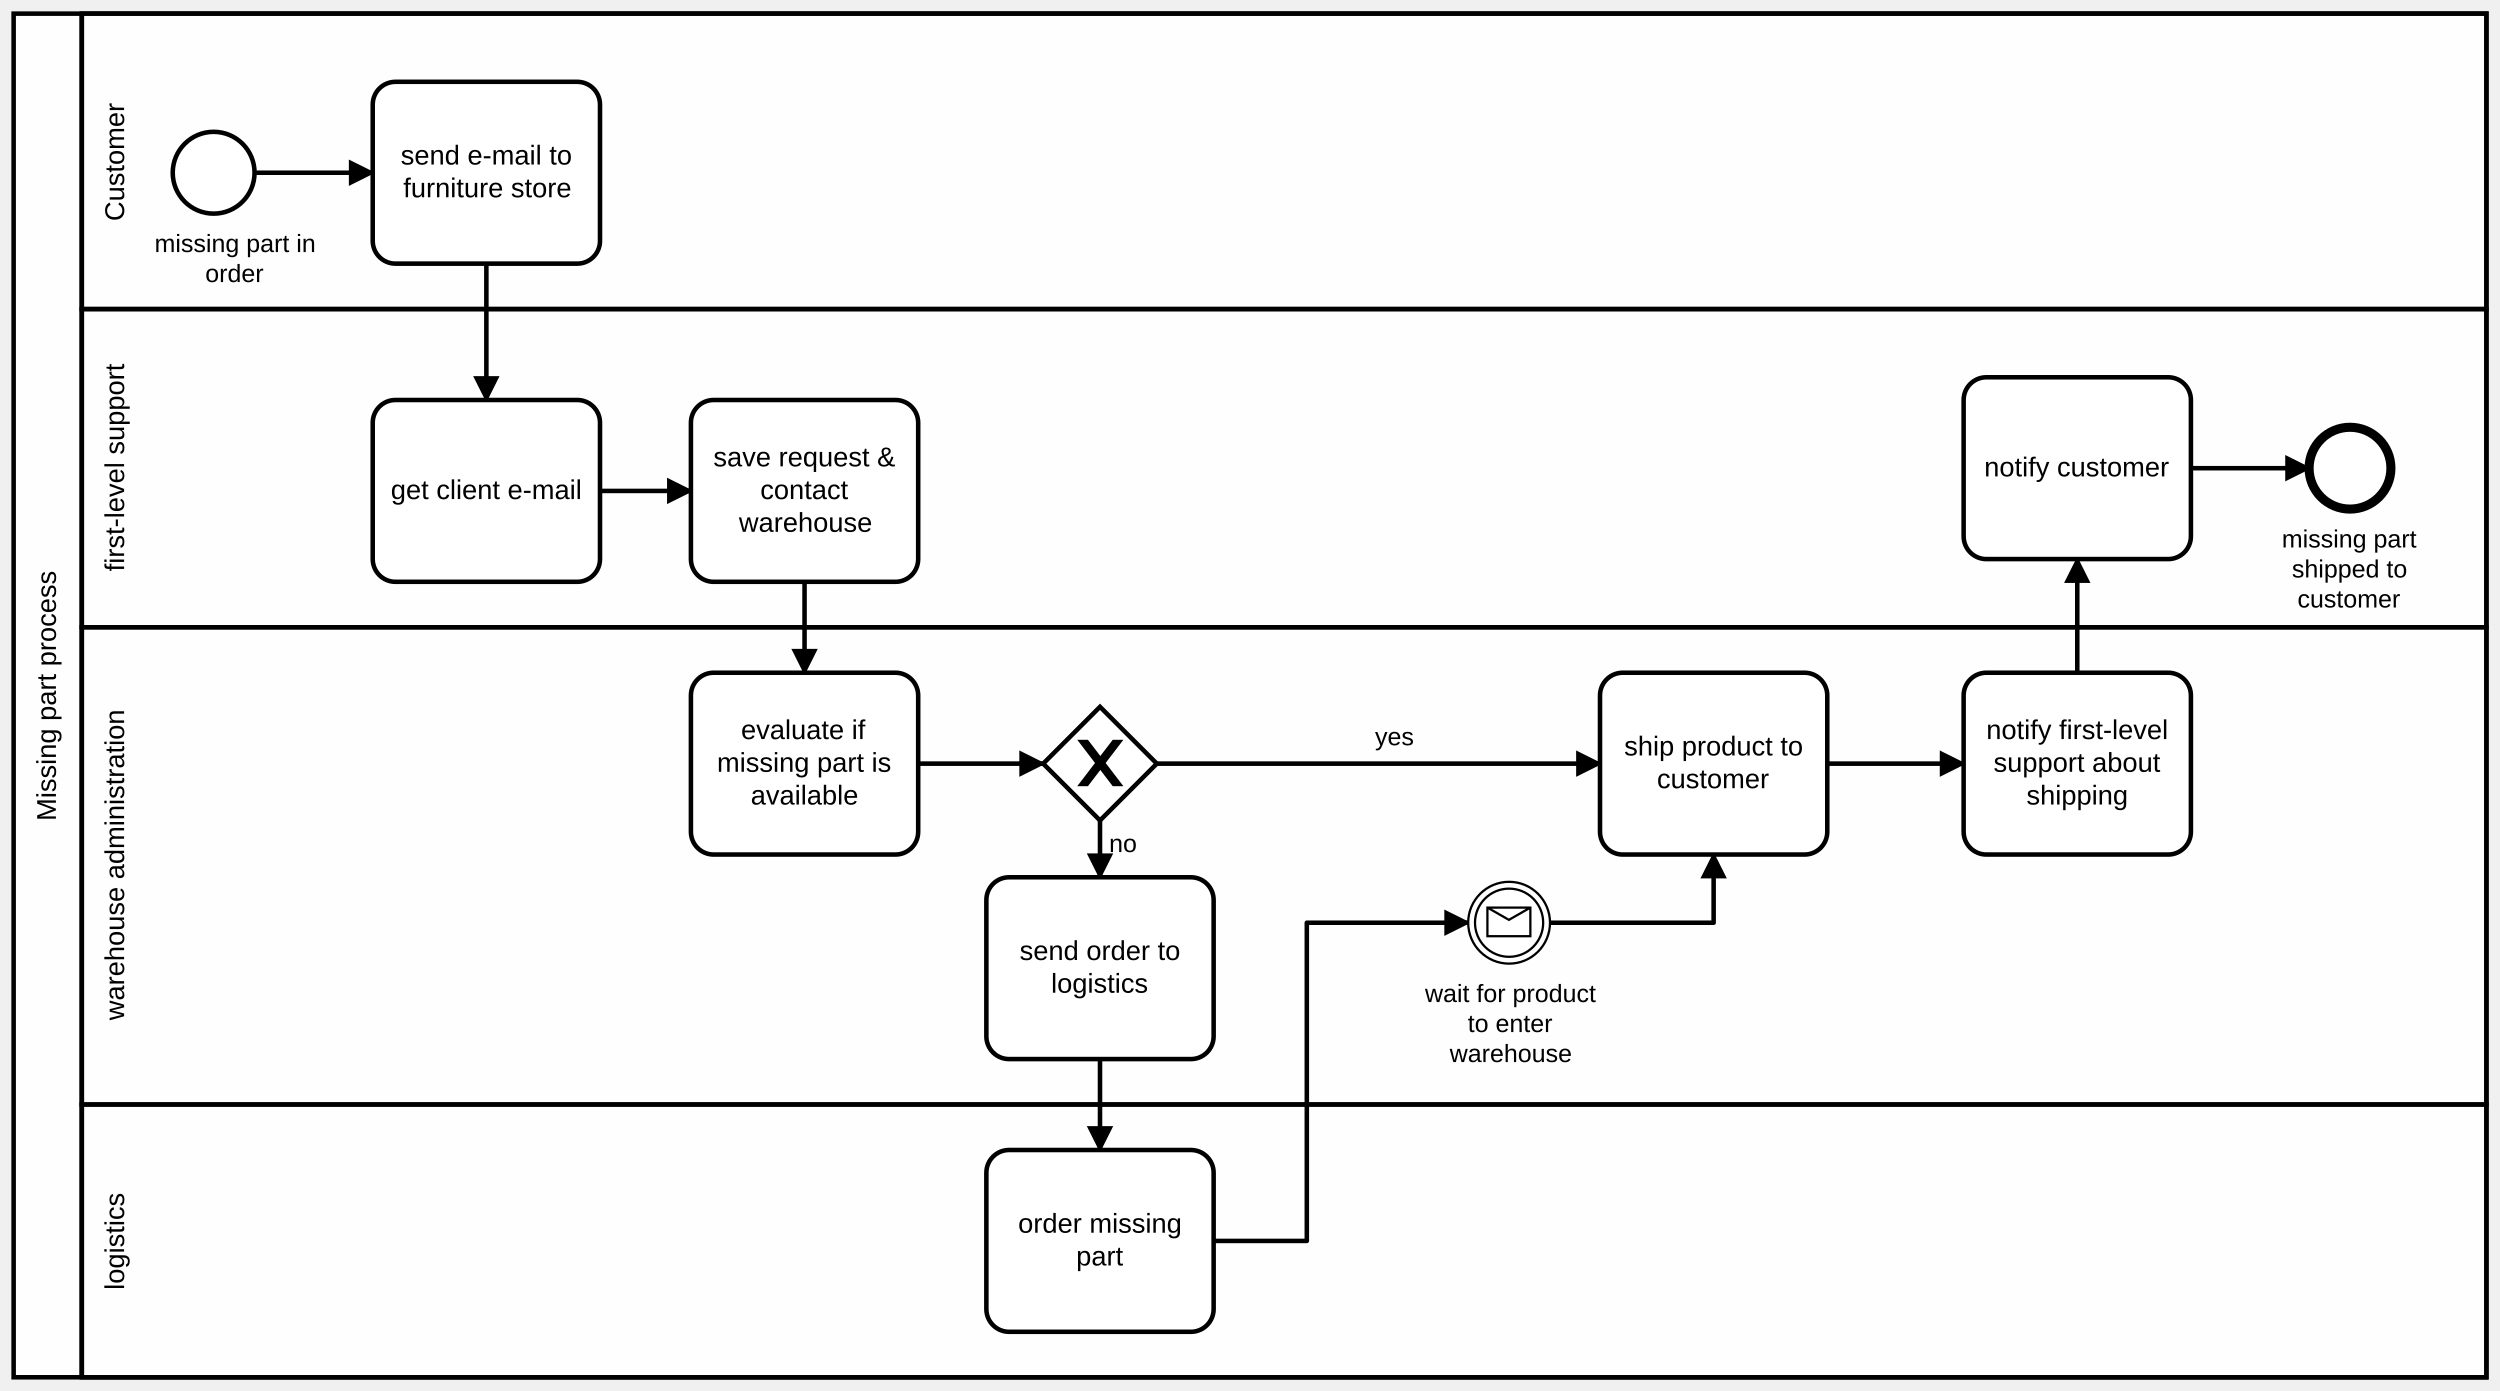
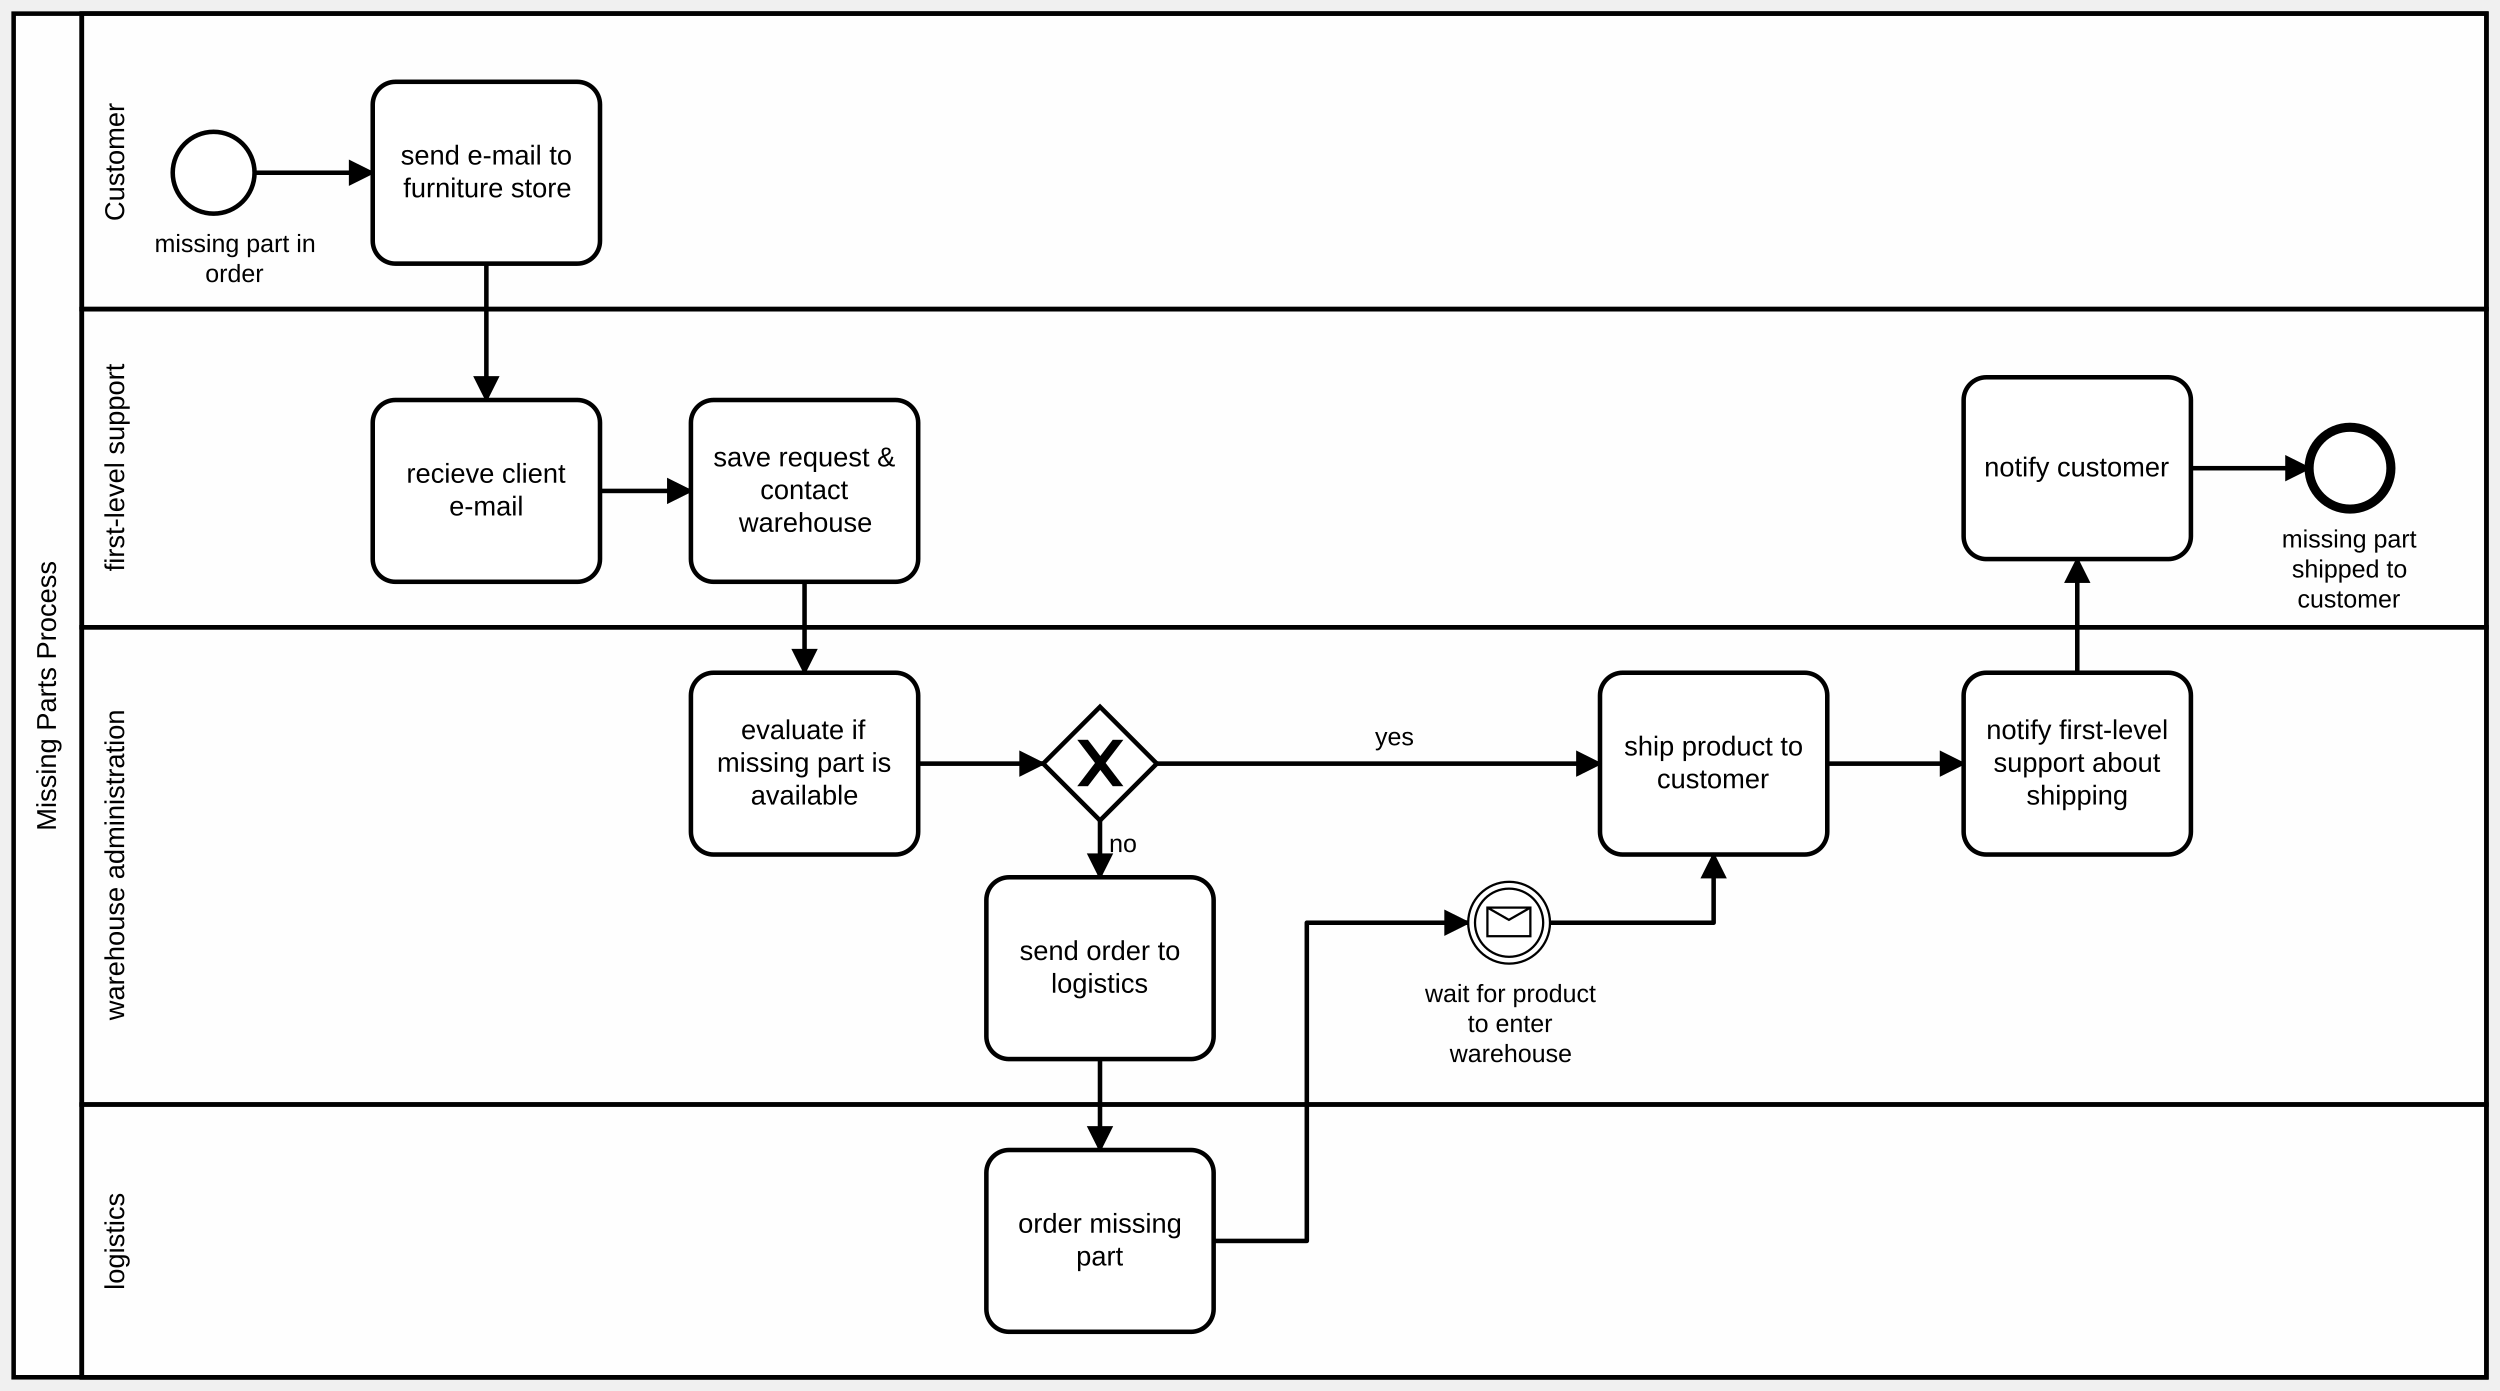
<svg xmlns="http://www.w3.org/2000/svg" width="1100" height="612" viewBox="126 94 1100 612" version="1.1">
  <defs>
    <marker id="sequenceflow-end-white-black-dkrzbepkg8gzcf3aaa7z3mn2d" viewBox="0 0 20 20" refX="11" refY="10" markerWidth="10" markerHeight="10" orient="auto">
      <path d="M 1 5 L 11 10 L 1 15 Z" style="fill: black; stroke-width: 1px; stroke-linecap: round; stroke-dasharray: 10000, 1; stroke: black;" />
    </marker>
  </defs>
  <g class="djs-group">
    <g class="djs-element djs-shape" data-element-id="Participant_0b573qb" style="display: block;" transform="matrix(1 0 0 1 132 100)">
      <g class="djs-visual">
        <rect x="0" y="0" width="1088" height="600" rx="0" ry="0" style="stroke: black; stroke-width: 2px; fill: white; fill-opacity: 0.95;" />
        <polyline points="30,0 30,600 " style="fill: none; stroke: black; stroke-width: 2px;" />
        <text lineHeight="1.2" class="djs-label" style="font-family: Arial, sans-serif; font-size: 12px; font-weight: normal; fill: black;" transform="matrix(-1.83697e-16 -1 1 -1.83697e-16 0 600)">
-           <tspan x="244.799" y="18.6">Missing part process</tspan>
+           <tspan x="240.469" y="18.6">Missing Parts Process</tspan>
        </text>
      </g>
      <rect x="-6" y="-6" width="1100" height="612" class="djs-outline" style="fill: none;" />
      <rect class="djs-hit djs-hit-click-stroke" x="0" y="0" width="1088" height="600" style="fill: none; stroke-opacity: 0; stroke: white; stroke-width: 15px;" />
      <rect class="djs-hit djs-hit-all" x="0" y="0" width="30" height="600" style="fill: none; stroke-opacity: 0; stroke: white; stroke-width: 15px;" />
    </g>
    <g class="djs-children">
      <g class="djs-group">
        <g class="djs-element djs-shape" data-element-id="Lane_0vbeqx7" style="display: block;" transform="matrix(1 0 0 1 162 100)">
          <g class="djs-visual">
            <rect x="0" y="0" width="1058" height="130" rx="0" ry="0" style="stroke: black; stroke-width: 2px; fill: white; fill-opacity: 0.35;" />
            <text lineHeight="1.2" class="djs-label" style="font-family: Arial, sans-serif; font-size: 12px; font-weight: normal; fill: black;" transform="matrix(-1.83697e-16 -1 1 -1.83697e-16 0 130)">
              <tspan x="38.719" y="18.6">Customer</tspan>
            </text>
          </g>
          <rect x="-6" y="-6" width="1070" height="142" class="djs-outline" style="fill: none;" />
          <rect class="djs-hit djs-hit-click-stroke" x="0" y="0" width="1058" height="130" style="fill: none; stroke-opacity: 0; stroke: white; stroke-width: 15px;" />
          <rect class="djs-hit djs-hit-all" x="0" y="0" width="30" height="130" style="fill: none; stroke-opacity: 0; stroke: white; stroke-width: 15px;" />
        </g>
      </g>
      <g class="djs-group">
        <g class="djs-element djs-shape" data-element-id="Lane_1mi0lvq" style="display: block;" transform="matrix(1 0 0 1 162 230)">
          <g class="djs-visual">
            <rect x="0" y="0" width="1058" height="140" rx="0" ry="0" style="stroke: black; stroke-width: 2px; fill: white; fill-opacity: 0.35;" />
            <text lineHeight="1.2" class="djs-label" style="font-family: Arial, sans-serif; font-size: 12px; font-weight: normal; fill: black;" transform="matrix(-1.83697e-16 -1 1 -1.83697e-16 0 140)">
              <tspan x="24.621" y="18.6">first-level support</tspan>
            </text>
          </g>
          <rect x="-6" y="-6" width="1070" height="152" class="djs-outline" style="fill: none;" />
          <rect class="djs-hit djs-hit-click-stroke" x="0" y="0" width="1058" height="140" style="fill: none; stroke-opacity: 0; stroke: white; stroke-width: 15px;" />
          <rect class="djs-hit djs-hit-all" x="0" y="0" width="30" height="140" style="fill: none; stroke-opacity: 0; stroke: white; stroke-width: 15px;" />
        </g>
      </g>
      <g class="djs-group">
        <g class="djs-element djs-shape" data-element-id="Lane_0jcaxi6" style="display: block;" transform="matrix(1 0 0 1 162 370)">
          <g class="djs-visual">
            <rect x="0" y="0" width="1058" height="210" rx="0" ry="0" style="stroke: black; stroke-width: 2px; fill: white; fill-opacity: 0.35;" />
            <text lineHeight="1.2" class="djs-label" style="font-family: Arial, sans-serif; font-size: 12px; font-weight: normal; fill: black;" transform="matrix(-1.83697e-16 -1 1 -1.83697e-16 0 210)">
              <tspan x="37.081" y="18.6">warehouse administration</tspan>
            </text>
          </g>
          <rect x="-6" y="-6" width="1070" height="222" class="djs-outline" style="fill: none;" />
          <rect class="djs-hit djs-hit-click-stroke" x="0" y="0" width="1058" height="210" style="fill: none; stroke-opacity: 0; stroke: white; stroke-width: 15px;" />
          <rect class="djs-hit djs-hit-all" x="0" y="0" width="30" height="210" style="fill: none; stroke-opacity: 0; stroke: white; stroke-width: 15px;" />
        </g>
        <g class="djs-children" />
      </g>
      <g class="djs-group">
        <g class="djs-element djs-shape" data-element-id="Lane_14nqfni" style="display: block;" transform="matrix(1 0 0 1 162 580)">
          <g class="djs-visual">
            <rect x="0" y="0" width="1058" height="120" rx="0" ry="0" style="stroke: black; stroke-width: 2px; fill: white; fill-opacity: 0.35;" />
            <text lineHeight="1.2" class="djs-label" style="font-family: Arial, sans-serif; font-size: 12px; font-weight: normal; fill: black;" transform="matrix(-1.83697e-16 -1 1 -1.83697e-16 0 120)">
              <tspan x="38.478" y="18.6">logistics</tspan>
            </text>
          </g>
          <rect x="-6" y="-6" width="1070" height="132" class="djs-outline" style="fill: none;" />
          <rect class="djs-hit djs-hit-click-stroke" x="0" y="0" width="1058" height="120" style="fill: none; stroke-opacity: 0; stroke: white; stroke-width: 15px;" />
          <rect class="djs-hit djs-hit-all" x="0" y="0" width="30" height="120" style="fill: none; stroke-opacity: 0; stroke: white; stroke-width: 15px;" />
        </g>
      </g>
      <g class="djs-group">
        <g class="djs-element djs-connection" data-element-id="Flow_0vqyznt" style="display: block;">
          <g class="djs-visual">
            <path d="m  238,170L290,170 " style="fill: none; stroke-width: 2px; stroke: black; stroke-linejoin: round; marker-end: url('#sequenceflow-end-white-black-dkrzbepkg8gzcf3aaa7z3mn2d');" />
          </g>
          <polyline points="238,170 290,170 " class="djs-hit djs-hit-stroke" style="fill: none; stroke-opacity: 0; stroke: white; stroke-width: 15px;" />
          <rect x="232" y="164" width="64" height="12" class="djs-outline" style="fill: none;" />
        </g>
      </g>
      <g class="djs-group">
        <g class="djs-element djs-connection" data-element-id="Flow_001webb" style="display: block;">
          <g class="djs-visual">
            <path d="m  340,210L340,270 " style="fill: none; stroke-width: 2px; stroke: black; stroke-linejoin: round; marker-end: url('#sequenceflow-end-white-black-dkrzbepkg8gzcf3aaa7z3mn2d');" />
          </g>
          <polyline points="340,210 340,270 " class="djs-hit djs-hit-stroke" style="fill: none; stroke-opacity: 0; stroke: white; stroke-width: 15px;" />
          <rect x="334" y="204" width="12" height="72" class="djs-outline" style="fill: none;" />
        </g>
      </g>
      <g class="djs-group">
        <g class="djs-element djs-connection" data-element-id="Flow_0elgeox" style="display: block;">
          <g class="djs-visual">
            <path d="m  390,310L430,310 " style="fill: none; stroke-width: 2px; stroke: black; stroke-linejoin: round; marker-end: url('#sequenceflow-end-white-black-dkrzbepkg8gzcf3aaa7z3mn2d');" />
          </g>
          <polyline points="390,310 430,310 " class="djs-hit djs-hit-stroke" style="fill: none; stroke-opacity: 0; stroke: white; stroke-width: 15px;" />
          <rect x="384" y="304" width="52" height="12" class="djs-outline" style="fill: none;" />
        </g>
      </g>
      <g class="djs-group">
        <g class="djs-element djs-connection" data-element-id="Flow_1f21drr" style="display: block;">
          <g class="djs-visual">
            <path d="m  480,350L480,390 " style="fill: none; stroke-width: 2px; stroke: black; stroke-linejoin: round; marker-end: url('#sequenceflow-end-white-black-dkrzbepkg8gzcf3aaa7z3mn2d');" />
          </g>
          <polyline points="480,350 480,390 " class="djs-hit djs-hit-stroke" style="fill: none; stroke-opacity: 0; stroke: white; stroke-width: 15px;" />
          <rect x="474" y="344" width="12" height="52" class="djs-outline" style="fill: none;" />
        </g>
      </g>
      <g class="djs-group">
        <g class="djs-element djs-connection" data-element-id="Flow_1qwg7z7" style="display: block;">
          <g class="djs-visual">
            <path d="m  530,430L585,430 " style="fill: none; stroke-width: 2px; stroke: black; stroke-linejoin: round; marker-end: url('#sequenceflow-end-white-black-dkrzbepkg8gzcf3aaa7z3mn2d');" />
          </g>
          <polyline points="530,430 585,430 " class="djs-hit djs-hit-stroke" style="fill: none; stroke-opacity: 0; stroke: white; stroke-width: 15px;" />
          <rect x="524" y="424" width="67" height="12" class="djs-outline" style="fill: none;" />
        </g>
      </g>
      <g class="djs-group">
        <g class="djs-element djs-connection" data-element-id="Flow_10izrbr" style="display: block;">
          <g class="djs-visual">
            <path d="m  635,430L830,430 " style="fill: none; stroke-width: 2px; stroke: black; stroke-linejoin: round; marker-end: url('#sequenceflow-end-white-black-dkrzbepkg8gzcf3aaa7z3mn2d');" />
          </g>
          <polyline points="635,430 830,430 " class="djs-hit djs-hit-stroke" style="fill: none; stroke-opacity: 0; stroke: white; stroke-width: 15px;" />
          <rect x="629" y="424" width="207" height="12" class="djs-outline" style="fill: none;" />
        </g>
      </g>
      <g class="djs-group">
        <g class="djs-element djs-connection" data-element-id="Flow_0sjkmo1" style="display: block;">
          <g class="djs-visual">
            <path d="m  610,455L610,480 " style="fill: none; stroke-width: 2px; stroke: black; stroke-linejoin: round; marker-end: url('#sequenceflow-end-white-black-dkrzbepkg8gzcf3aaa7z3mn2d');" />
          </g>
          <polyline points="610,455 610,480 " class="djs-hit djs-hit-stroke" style="fill: none; stroke-opacity: 0; stroke: white; stroke-width: 15px;" />
          <rect x="604" y="449" width="12" height="37" class="djs-outline" style="fill: none;" />
        </g>
      </g>
      <g class="djs-group">
        <g class="djs-element djs-connection" data-element-id="Flow_1jaenfh" style="display: block;">
          <g class="djs-visual">
            <path d="m  930,430L990,430 " style="fill: none; stroke-width: 2px; stroke: black; stroke-linejoin: round; marker-end: url('#sequenceflow-end-white-black-dkrzbepkg8gzcf3aaa7z3mn2d');" />
          </g>
          <polyline points="930,430 990,430 " class="djs-hit djs-hit-stroke" style="fill: none; stroke-opacity: 0; stroke: white; stroke-width: 15px;" />
          <rect x="924" y="424" width="72" height="12" class="djs-outline" style="fill: none;" />
        </g>
      </g>
      <g class="djs-group">
        <g class="djs-element djs-connection" data-element-id="Flow_0a62hon" style="display: block;">
          <g class="djs-visual">
            <path d="m  1040,390L1040,340 " style="fill: none; stroke-width: 2px; stroke: black; stroke-linejoin: round; marker-end: url('#sequenceflow-end-white-black-dkrzbepkg8gzcf3aaa7z3mn2d');" />
          </g>
          <polyline points="1040,390 1040,340 " class="djs-hit djs-hit-stroke" style="fill: none; stroke-opacity: 0; stroke: white; stroke-width: 15px;" />
          <rect x="1034" y="334" width="12" height="62" class="djs-outline" style="fill: none;" />
        </g>
      </g>
      <g class="djs-group">
        <g class="djs-element djs-connection" data-element-id="Flow_06ir7r7" style="display: block;">
          <g class="djs-visual">
            <path d="m  610,560L610,600 " style="fill: none; stroke-width: 2px; stroke: black; stroke-linejoin: round; marker-end: url('#sequenceflow-end-white-black-dkrzbepkg8gzcf3aaa7z3mn2d');" />
          </g>
          <polyline points="610,560 610,600 " class="djs-hit djs-hit-stroke" style="fill: none; stroke-opacity: 0; stroke: white; stroke-width: 15px;" />
          <rect x="604" y="554" width="12" height="52" class="djs-outline" style="fill: none;" />
        </g>
      </g>
      <g class="djs-group">
        <g class="djs-element djs-connection" data-element-id="Flow_05cz8rp" style="display: block;">
          <g class="djs-visual">
            <path d="m  660,640L701,640 L701,500 L772,500 " style="fill: none; stroke-width: 2px; stroke: black; stroke-linejoin: round; marker-end: url('#sequenceflow-end-white-black-dkrzbepkg8gzcf3aaa7z3mn2d');" />
          </g>
          <polyline points="660,640 701,640 701,500 772,500 " class="djs-hit djs-hit-stroke" style="fill: none; stroke-opacity: 0; stroke: white; stroke-width: 15px;" />
          <rect x="654" y="494" width="124" height="152" class="djs-outline" style="fill: none;" />
        </g>
      </g>
      <g class="djs-group">
        <g class="djs-element djs-connection" data-element-id="Flow_0cv46py" style="display: block;">
          <g class="djs-visual">
            <path d="m  808,500L880,500 L880,470 " style="fill: none; stroke-width: 2px; stroke: black; stroke-linejoin: round; marker-end: url('#sequenceflow-end-white-black-dkrzbepkg8gzcf3aaa7z3mn2d');" />
          </g>
          <polyline points="808,500 880,500 880,470 " class="djs-hit djs-hit-stroke" style="fill: none; stroke-opacity: 0; stroke: white; stroke-width: 15px;" />
          <rect x="802" y="464" width="84" height="42" class="djs-outline" style="fill: none;" />
        </g>
      </g>
      <g class="djs-group">
        <g class="djs-element djs-connection" data-element-id="Flow_1uefvkf" style="display: block;">
          <g class="djs-visual">
            <path d="m  1090,300L1142,300 " style="fill: none; stroke-width: 2px; stroke: black; stroke-linejoin: round; marker-end: url('#sequenceflow-end-white-black-dkrzbepkg8gzcf3aaa7z3mn2d');" />
          </g>
          <polyline points="1090,300 1142,300 " class="djs-hit djs-hit-stroke" style="fill: none; stroke-opacity: 0; stroke: white; stroke-width: 15px;" />
          <rect x="1084" y="294" width="64" height="12" class="djs-outline" style="fill: none;" />
        </g>
      </g>
      <g class="djs-group">
        <g class="djs-element djs-shape" data-element-id="StartEvent_1" style="display: block;" transform="matrix(1 0 0 1 202 152)">
          <g class="djs-visual">
            <circle cx="18" cy="18" r="18" style="stroke: black; stroke-width: 2px; fill: white; fill-opacity: 0.95;" />
          </g>
          <rect class="djs-hit djs-hit-all" x="0" y="0" width="36" height="36" style="fill: none; stroke-opacity: 0; stroke: white; stroke-width: 15px;" />
          <rect x="-6" y="-6" width="48" height="48" class="djs-outline" style="fill: none;" />
        </g>
      </g>
      <g class="djs-group">
        <g class="djs-element djs-shape" data-element-id="Activity_0y1zoh5" style="display: block;" transform="matrix(1 0 0 1 430 270)">
          <g class="djs-visual">
            <rect x="0" y="0" width="100" height="80" rx="10" ry="10" style="stroke: black; stroke-width: 2px; fill: white; fill-opacity: 0.95;" />
            <text lineHeight="1.2" class="djs-label" style="font-family: Arial, sans-serif; font-size: 12px; font-weight: normal; fill: black;">
              <tspan x="9.889" y="29.2">save request &amp; </tspan>
              <tspan x="30.504" y="43.6">contact </tspan>
              <tspan x="21.101" y="58">warehouse</tspan>
            </text>
          </g>
          <rect class="djs-hit djs-hit-all" x="0" y="0" width="100" height="80" style="fill: none; stroke-opacity: 0; stroke: white; stroke-width: 15px;" />
          <rect x="-6" y="-6" width="112" height="92" class="djs-outline" style="fill: none;" />
        </g>
      </g>
      <g class="djs-group">
        <g class="djs-element djs-shape" data-element-id="Activity_050wqsh" style="display: block;" transform="matrix(1 0 0 1 290 130)">
          <g class="djs-visual">
            <rect x="0" y="0" width="100" height="80" rx="10" ry="10" style="stroke: black; stroke-width: 2px; fill: white; fill-opacity: 0.95;" />
            <text lineHeight="1.2" class="djs-label" style="font-family: Arial, sans-serif; font-size: 12px; font-weight: normal; fill: black;">
              <tspan x="12.315" y="36.4">send e-mail to </tspan>
              <tspan x="13.438" y="50.8">furniture store</tspan>
            </text>
          </g>
          <rect class="djs-hit djs-hit-all" x="0" y="0" width="100" height="80" style="fill: none; stroke-opacity: 0; stroke: white; stroke-width: 15px;" />
          <rect x="-6" y="-6" width="112" height="92" class="djs-outline" style="fill: none;" />
        </g>
      </g>
      <g class="djs-group">
        <g class="djs-element djs-shape" data-element-id="Activity_0e36w6z" style="display: block;" transform="matrix(1 0 0 1 290 270)">
          <g class="djs-visual">
            <rect x="0" y="0" width="100" height="80" rx="10" ry="10" style="stroke: black; stroke-width: 2px; fill: white; fill-opacity: 0.95;" />
            <text lineHeight="1.2" class="djs-label" style="font-family: Arial, sans-serif; font-size: 12px; font-weight: normal; fill: black;">
-               <tspan x="7.952" y="43.6">get client e-mail</tspan>
+               <tspan x="14.833" y="36.4">recieve client</tspan>
+               <tspan x="33.633" y="50.8">e-mail</tspan>
            </text>
          </g>
          <rect class="djs-hit djs-hit-all" x="0" y="0" width="100" height="80" style="fill: none; stroke-opacity: 0; stroke: white; stroke-width: 15px;" />
          <rect x="-6" y="-6" width="112" height="92" class="djs-outline" style="fill: none;" />
        </g>
      </g>
      <g class="djs-group">
        <g class="djs-element djs-shape" data-element-id="Gateway_1k7s2c0" style="display: block;" transform="matrix(1 0 0 1 585 405)">
          <g class="djs-visual">
            <polygon points="25,0 50,25 25,50 0,25" style="stroke: black; stroke-width: 2px; fill: white; fill-opacity: 0.95;" />
            <path d="m 16,15 7.429,9.714 -7.429,9.714 3.429,0 5.714,-7.464 5.714,7.464 3.429,0 -7.429,-9.714 7.429,-9.714 -3.429,0 -5.714,7.464 -5.714,-7.464 -3.429,0 z" style="fill: black; stroke-width: 1px; stroke: black;" />
          </g>
          <rect class="djs-hit djs-hit-all" x="0" y="0" width="50" height="50" style="fill: none; stroke-opacity: 0; stroke: white; stroke-width: 15px;" />
          <rect x="-6" y="-6" width="62" height="62" class="djs-outline" style="fill: none;" />
        </g>
      </g>
      <g class="djs-group">
        <g class="djs-element djs-shape" data-element-id="Activity_0mnla8i" style="display: block;" transform="matrix(1 0 0 1 430 390)">
          <g class="djs-visual">
            <rect x="0" y="0" width="100" height="80" rx="10" ry="10" style="stroke: black; stroke-width: 2px; fill: white; fill-opacity: 0.95;" />
            <text lineHeight="1.2" class="djs-label" style="font-family: Arial, sans-serif; font-size: 12px; font-weight: normal; fill: black;">
              <tspan x="22.043" y="29.2">evaluate if </tspan>
              <tspan x="11.474" y="43.6">missing part is </tspan>
              <tspan x="26.314" y="58">available</tspan>
            </text>
          </g>
          <rect class="djs-hit djs-hit-all" x="0" y="0" width="100" height="80" style="fill: none; stroke-opacity: 0; stroke: white; stroke-width: 15px;" />
          <rect x="-6" y="-6" width="112" height="92" class="djs-outline" style="fill: none;" />
        </g>
      </g>
      <g class="djs-group">
        <g class="djs-element djs-shape" data-element-id="Activity_074kier" style="display: block;" transform="matrix(1 0 0 1 560 480)">
          <g class="djs-visual">
            <rect x="0" y="0" width="100" height="80" rx="10" ry="10" style="stroke: black; stroke-width: 2px; fill: white; fill-opacity: 0.95;" />
            <text lineHeight="1.2" class="djs-label" style="font-family: Arial, sans-serif; font-size: 12px; font-weight: normal; fill: black;">
              <tspan x="14.638" y="36.4">send order to </tspan>
              <tspan x="28.478" y="50.8">logistics</tspan>
            </text>
          </g>
          <rect class="djs-hit djs-hit-all" x="0" y="0" width="100" height="80" style="fill: none; stroke-opacity: 0; stroke: white; stroke-width: 15px;" />
          <rect x="-6" y="-6" width="112" height="92" class="djs-outline" style="fill: none;" />
        </g>
      </g>
      <g class="djs-group">
        <g class="djs-element djs-shape" data-element-id="Activity_0h8sjfa" style="display: block;" transform="matrix(1 0 0 1 830 390)">
          <g class="djs-visual">
            <rect x="0" y="0" width="100" height="80" rx="10" ry="10" style="stroke: black; stroke-width: 2px; fill: white; fill-opacity: 0.95;" />
            <text lineHeight="1.2" class="djs-label" style="font-family: Arial, sans-serif; font-size: 12px; font-weight: normal; fill: black;">
              <tspan x="10.639" y="36.4">ship product to </tspan>
              <tspan x="25.052" y="50.8">customer</tspan>
            </text>
          </g>
          <rect class="djs-hit djs-hit-all" x="0" y="0" width="100" height="80" style="fill: none; stroke-opacity: 0; stroke: white; stroke-width: 15px;" />
          <rect x="-6" y="-6" width="112" height="92" class="djs-outline" style="fill: none;" />
        </g>
      </g>
      <g class="djs-group">
        <g class="djs-element djs-shape" data-element-id="Activity_0j0vgqw" style="display: block;" transform="matrix(1 0 0 1 990 390)">
          <g class="djs-visual">
            <rect x="0" y="0" width="100" height="80" rx="10" ry="10" style="stroke: black; stroke-width: 2px; fill: white; fill-opacity: 0.95;" />
            <text lineHeight="1.2" class="djs-label" style="font-family: Arial, sans-serif; font-size: 12px; font-weight: normal; fill: black;">
              <tspan x="9.959" y="29.2">notify first-level</tspan>
              <tspan x="13.155" y="43.6">support about </tspan>
              <tspan x="27.649" y="58">shipping</tspan>
            </text>
          </g>
          <rect class="djs-hit djs-hit-all" x="0" y="0" width="100" height="80" style="fill: none; stroke-opacity: 0; stroke: white; stroke-width: 15px;" />
          <rect x="-6" y="-6" width="112" height="92" class="djs-outline" style="fill: none;" />
        </g>
      </g>
      <g class="djs-group">
        <g class="djs-element djs-shape" data-element-id="Activity_0ix2miv" style="display: block;" transform="matrix(1 0 0 1 990 260)">
          <g class="djs-visual">
            <rect x="0" y="0" width="100" height="80" rx="10" ry="10" style="stroke: black; stroke-width: 2px; fill: white; fill-opacity: 0.95;" />
            <text lineHeight="1.2" class="djs-label" style="font-family: Arial, sans-serif; font-size: 12px; font-weight: normal; fill: black;">
              <tspan x="9.044" y="43.6">notify customer</tspan>
            </text>
          </g>
          <rect class="djs-hit djs-hit-all" x="0" y="0" width="100" height="80" style="fill: none; stroke-opacity: 0; stroke: white; stroke-width: 15px;" />
          <rect x="-6" y="-6" width="112" height="92" class="djs-outline" style="fill: none;" />
        </g>
      </g>
      <g class="djs-group">
        <g class="djs-element djs-shape" data-element-id="Event_17sidu9" style="display: block;" transform="matrix(1 0 0 1 1142 282)">
          <g class="djs-visual">
            <circle cx="18" cy="18" r="18" style="stroke: black; stroke-width: 4px; fill: white; fill-opacity: 0.95;" />
          </g>
          <rect class="djs-hit djs-hit-all" x="0" y="0" width="36" height="36" style="fill: none; stroke-opacity: 0; stroke: white; stroke-width: 15px;" />
          <rect x="-6" y="-6" width="48" height="48" class="djs-outline" style="fill: none;" />
        </g>
      </g>
      <g class="djs-group">
        <g class="djs-element djs-shape" data-element-id="Event_17sidu9_label" style="display: block;" transform="matrix(1 0 0 1 1130 325)">
          <g class="djs-visual">
            <text lineHeight="1.2" class="djs-label" style="font-family: Arial, sans-serif; font-size: 11px; font-weight: normal; fill: black;">
              <tspan x="0" y="9.9">missing part </tspan>
              <tspan x="4.434" y="23.1">shipped to </tspan>
              <tspan x="6.88" y="36.3">customer</tspan>
            </text>
          </g>
          <rect class="djs-hit djs-hit-all" x="0" y="0" width="60" height="40" style="fill: none; stroke-opacity: 0; stroke: white; stroke-width: 15px;" />
          <rect x="-6" y="-6" width="72" height="52" class="djs-outline" style="fill: none;" />
        </g>
      </g>
      <g class="djs-group">
        <g class="djs-element djs-shape" data-element-id="Event_1lmsftr" style="display: block;" transform="matrix(1 0 0 1 772 482)">
          <g class="djs-visual">
            <circle cx="18" cy="18" r="18" style="stroke: black; stroke-width: 1px; fill: white; fill-opacity: 0.95;" />
            <circle cx="18" cy="18" r="15" style="stroke: black; stroke-width: 1px; fill: none;" />
            <path d="m 8.46,11.34 l 0,12.6 l 18.9,0 l 0,-12.6 z l 9.45,5.4 l 9.45,-5.4" style="fill: white; stroke-width: 1px; stroke: black;" />
          </g>
          <rect class="djs-hit djs-hit-all" x="0" y="0" width="36" height="36" style="fill: none; stroke-opacity: 0; stroke: white; stroke-width: 15px;" />
          <rect x="-6" y="-6" width="48" height="48" class="djs-outline" style="fill: none;" />
        </g>
      </g>
      <g class="djs-group">
        <g class="djs-element djs-shape" data-element-id="Activity_1hdyrd7" style="display: block;" transform="matrix(1 0 0 1 560 600)">
          <g class="djs-visual">
            <rect x="0" y="0" width="100" height="80" rx="10" ry="10" style="stroke: black; stroke-width: 2px; fill: white; fill-opacity: 0.95;" />
            <text lineHeight="1.2" class="djs-label" style="font-family: Arial, sans-serif; font-size: 12px; font-weight: normal; fill: black;">
              <tspan x="13.984" y="36.4">order missing </tspan>
              <tspan x="39.51" y="50.8">part</tspan>
            </text>
          </g>
          <rect class="djs-hit djs-hit-all" x="0" y="0" width="100" height="80" style="fill: none; stroke-opacity: 0; stroke: white; stroke-width: 15px;" />
          <rect x="-6" y="-6" width="112" height="92" class="djs-outline" style="fill: none;" />
        </g>
      </g>
    </g>
  </g>
  <g class="djs-group">
    <g class="djs-element djs-shape" data-element-id="StartEvent_1_label" style="display: block;" transform="matrix(1 0 0 1 194 195)">
      <g class="djs-visual">
        <text lineHeight="1.2" class="djs-label" style="font-family: Arial, sans-serif; font-size: 11px; font-weight: normal; fill: black;">
          <tspan x="0" y="9.9">missing part in </tspan>
          <tspan x="22.299" y="23.1">order</tspan>
        </text>
      </g>
      <rect class="djs-hit djs-hit-all" x="0" y="0" width="72" height="27" style="fill: none; stroke-opacity: 0; stroke: white; stroke-width: 15px;" />
      <rect x="-6" y="-6" width="84" height="39" class="djs-outline" style="fill: none;" />
    </g>
  </g>
  <g class="djs-group">
    <g class="djs-element djs-shape" data-element-id="Flow_10izrbr_label" style="display: block;" transform="matrix(1 0 0 1 731 412)">
      <g class="djs-visual">
        <text lineHeight="1.2" class="djs-label" style="font-family: Arial, sans-serif; font-size: 11px; font-weight: normal; fill: black;">
          <tspan x="0" y="9.9">yes</tspan>
        </text>
      </g>
      <rect class="djs-hit djs-hit-all" x="0" y="0" width="17" height="14" style="fill: none; stroke-opacity: 0; stroke: white; stroke-width: 15px;" />
      <rect x="-6" y="-6" width="29" height="26" class="djs-outline" style="fill: none;" />
    </g>
  </g>
  <g class="djs-group">
    <g class="djs-element djs-shape" data-element-id="Flow_0sjkmo1_label" style="display: block;" transform="matrix(1 0 0 1 614 459)">
      <g class="djs-visual">
        <text lineHeight="1.2" class="djs-label" style="font-family: Arial, sans-serif; font-size: 11px; font-weight: normal; fill: black;">
          <tspan x="0" y="9.9">no</tspan>
        </text>
      </g>
      <rect class="djs-hit djs-hit-all" x="0" y="0" width="13" height="14" style="fill: none; stroke-opacity: 0; stroke: white; stroke-width: 15px;" />
      <rect x="-6" y="-6" width="25" height="26" class="djs-outline" style="fill: none;" />
    </g>
  </g>
  <g class="djs-group">
    <g class="djs-element djs-shape" data-element-id="Event_1lmsftr_label" style="display: block;" transform="matrix(1 0 0 1 753 525)">
      <g class="djs-visual">
        <text lineHeight="1.2" class="djs-label" style="font-family: Arial, sans-serif; font-size: 11px; font-weight: normal; fill: black;">
          <tspan x="0" y="9.9">wait for product </tspan>
          <tspan x="18.798" y="23.1">to enter </tspan>
          <tspan x="10.861" y="36.3">warehouse</tspan>
        </text>
      </g>
      <rect class="djs-hit djs-hit-all" x="0" y="0" width="75" height="40" style="fill: none; stroke-opacity: 0; stroke: white; stroke-width: 15px;" />
      <rect x="-6" y="-6" width="87" height="52" class="djs-outline" style="fill: none;" />
    </g>
  </g>
</svg>
